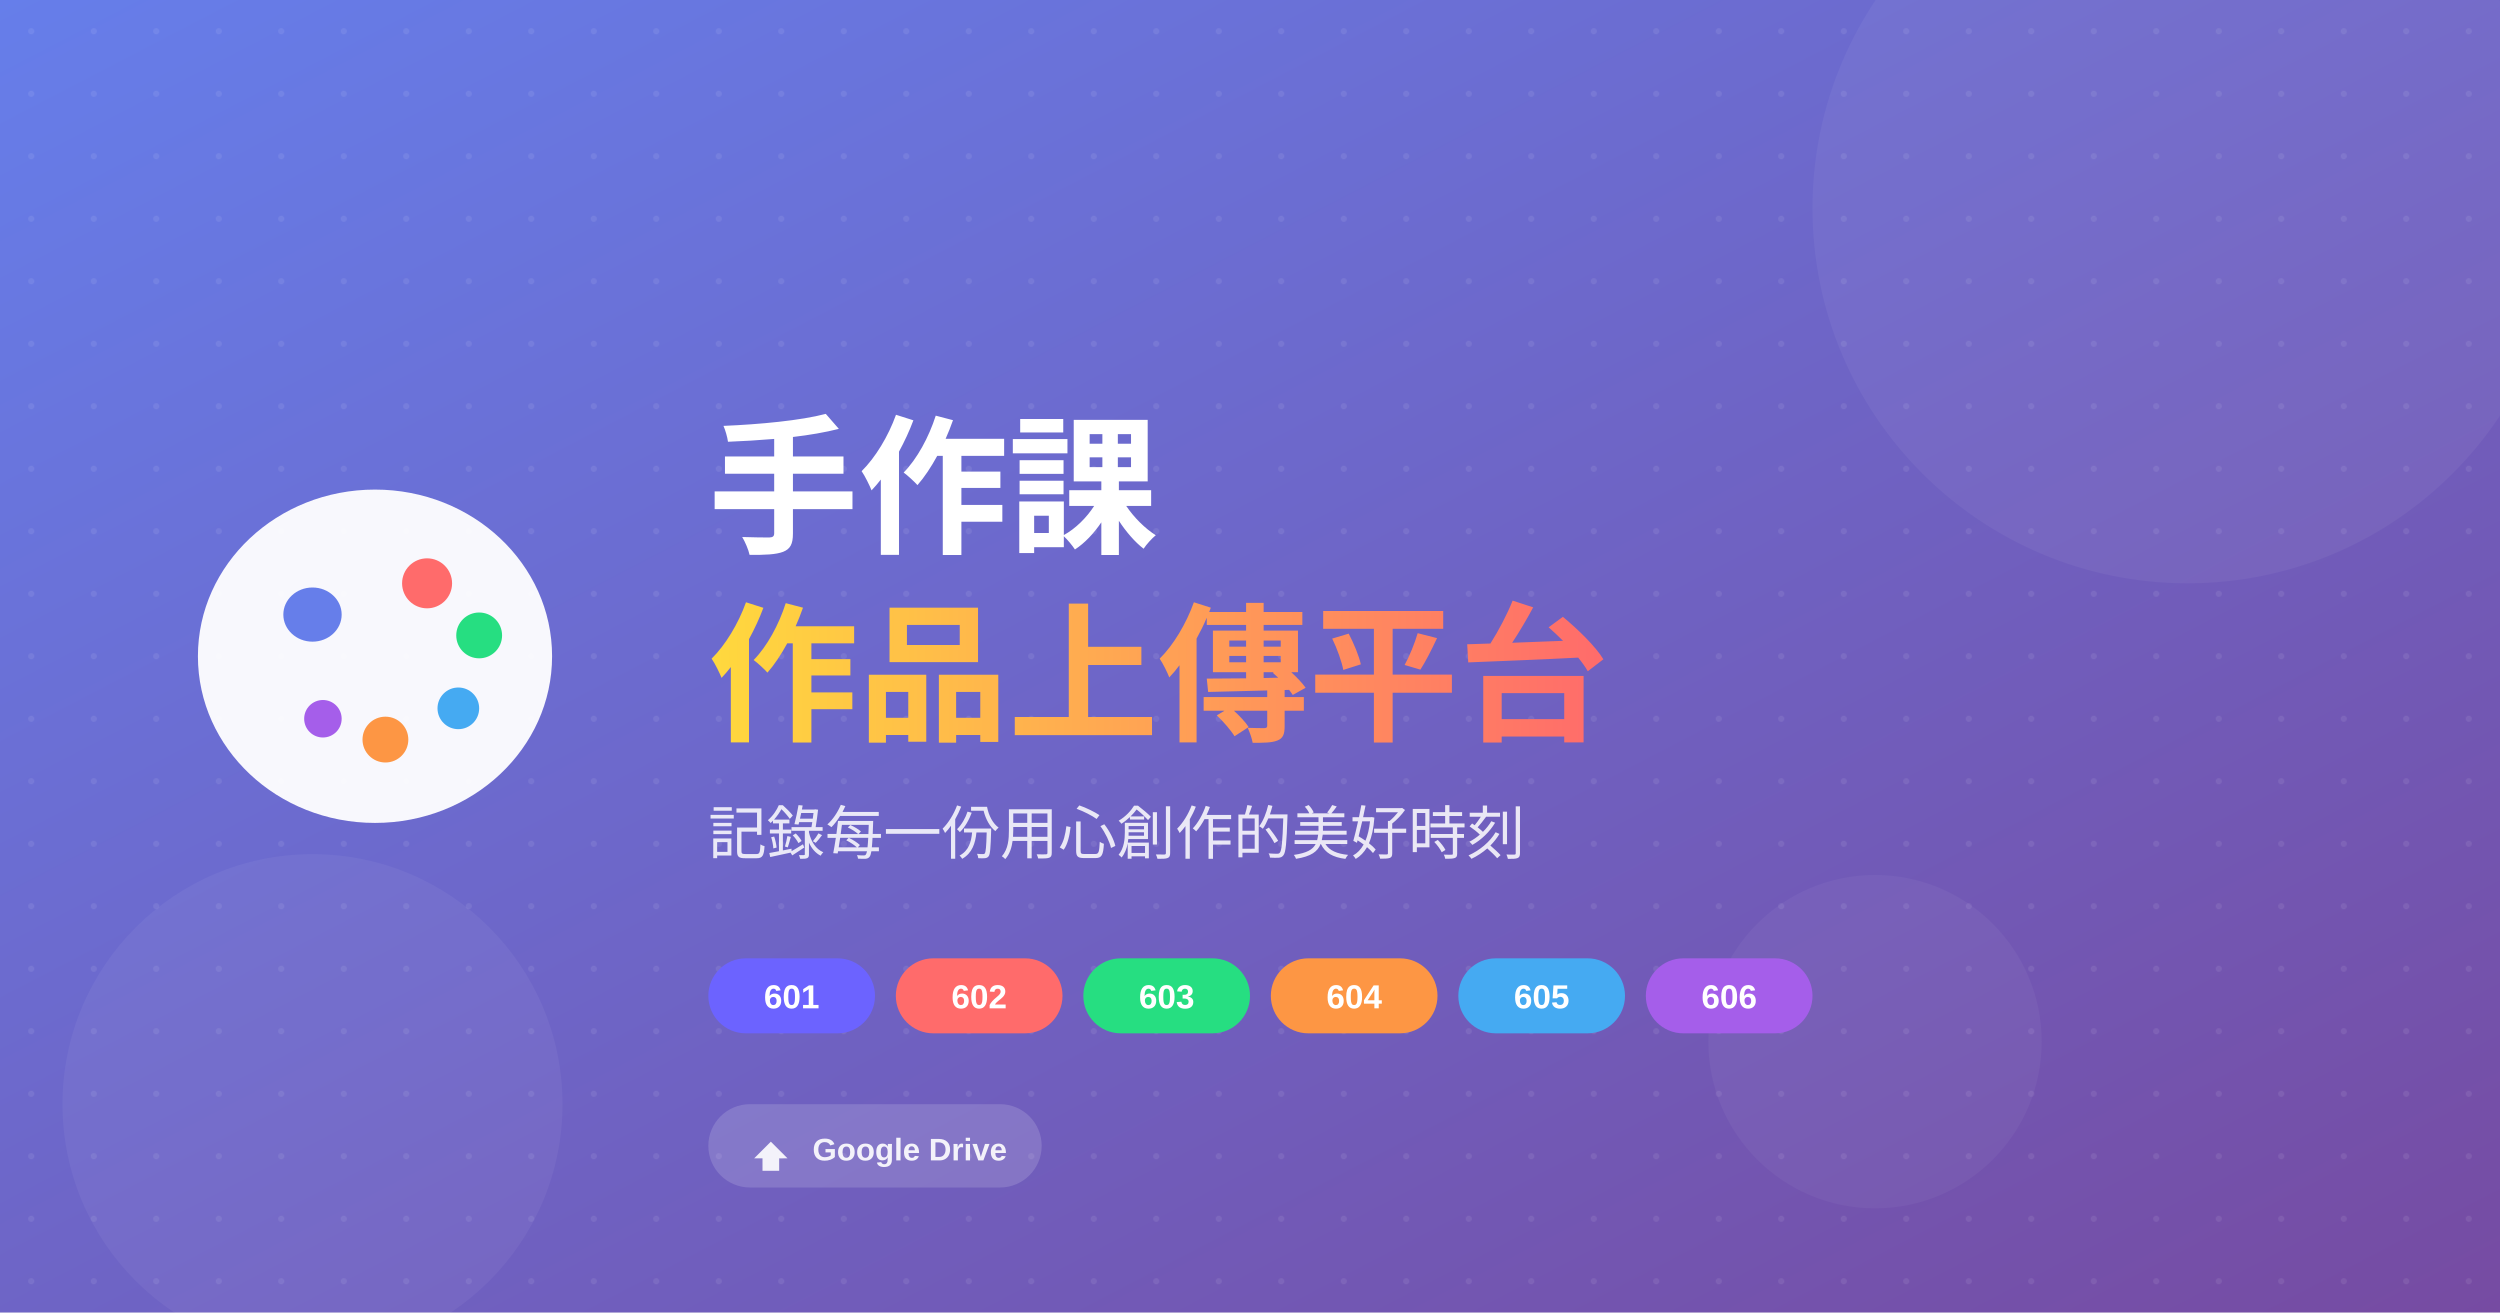
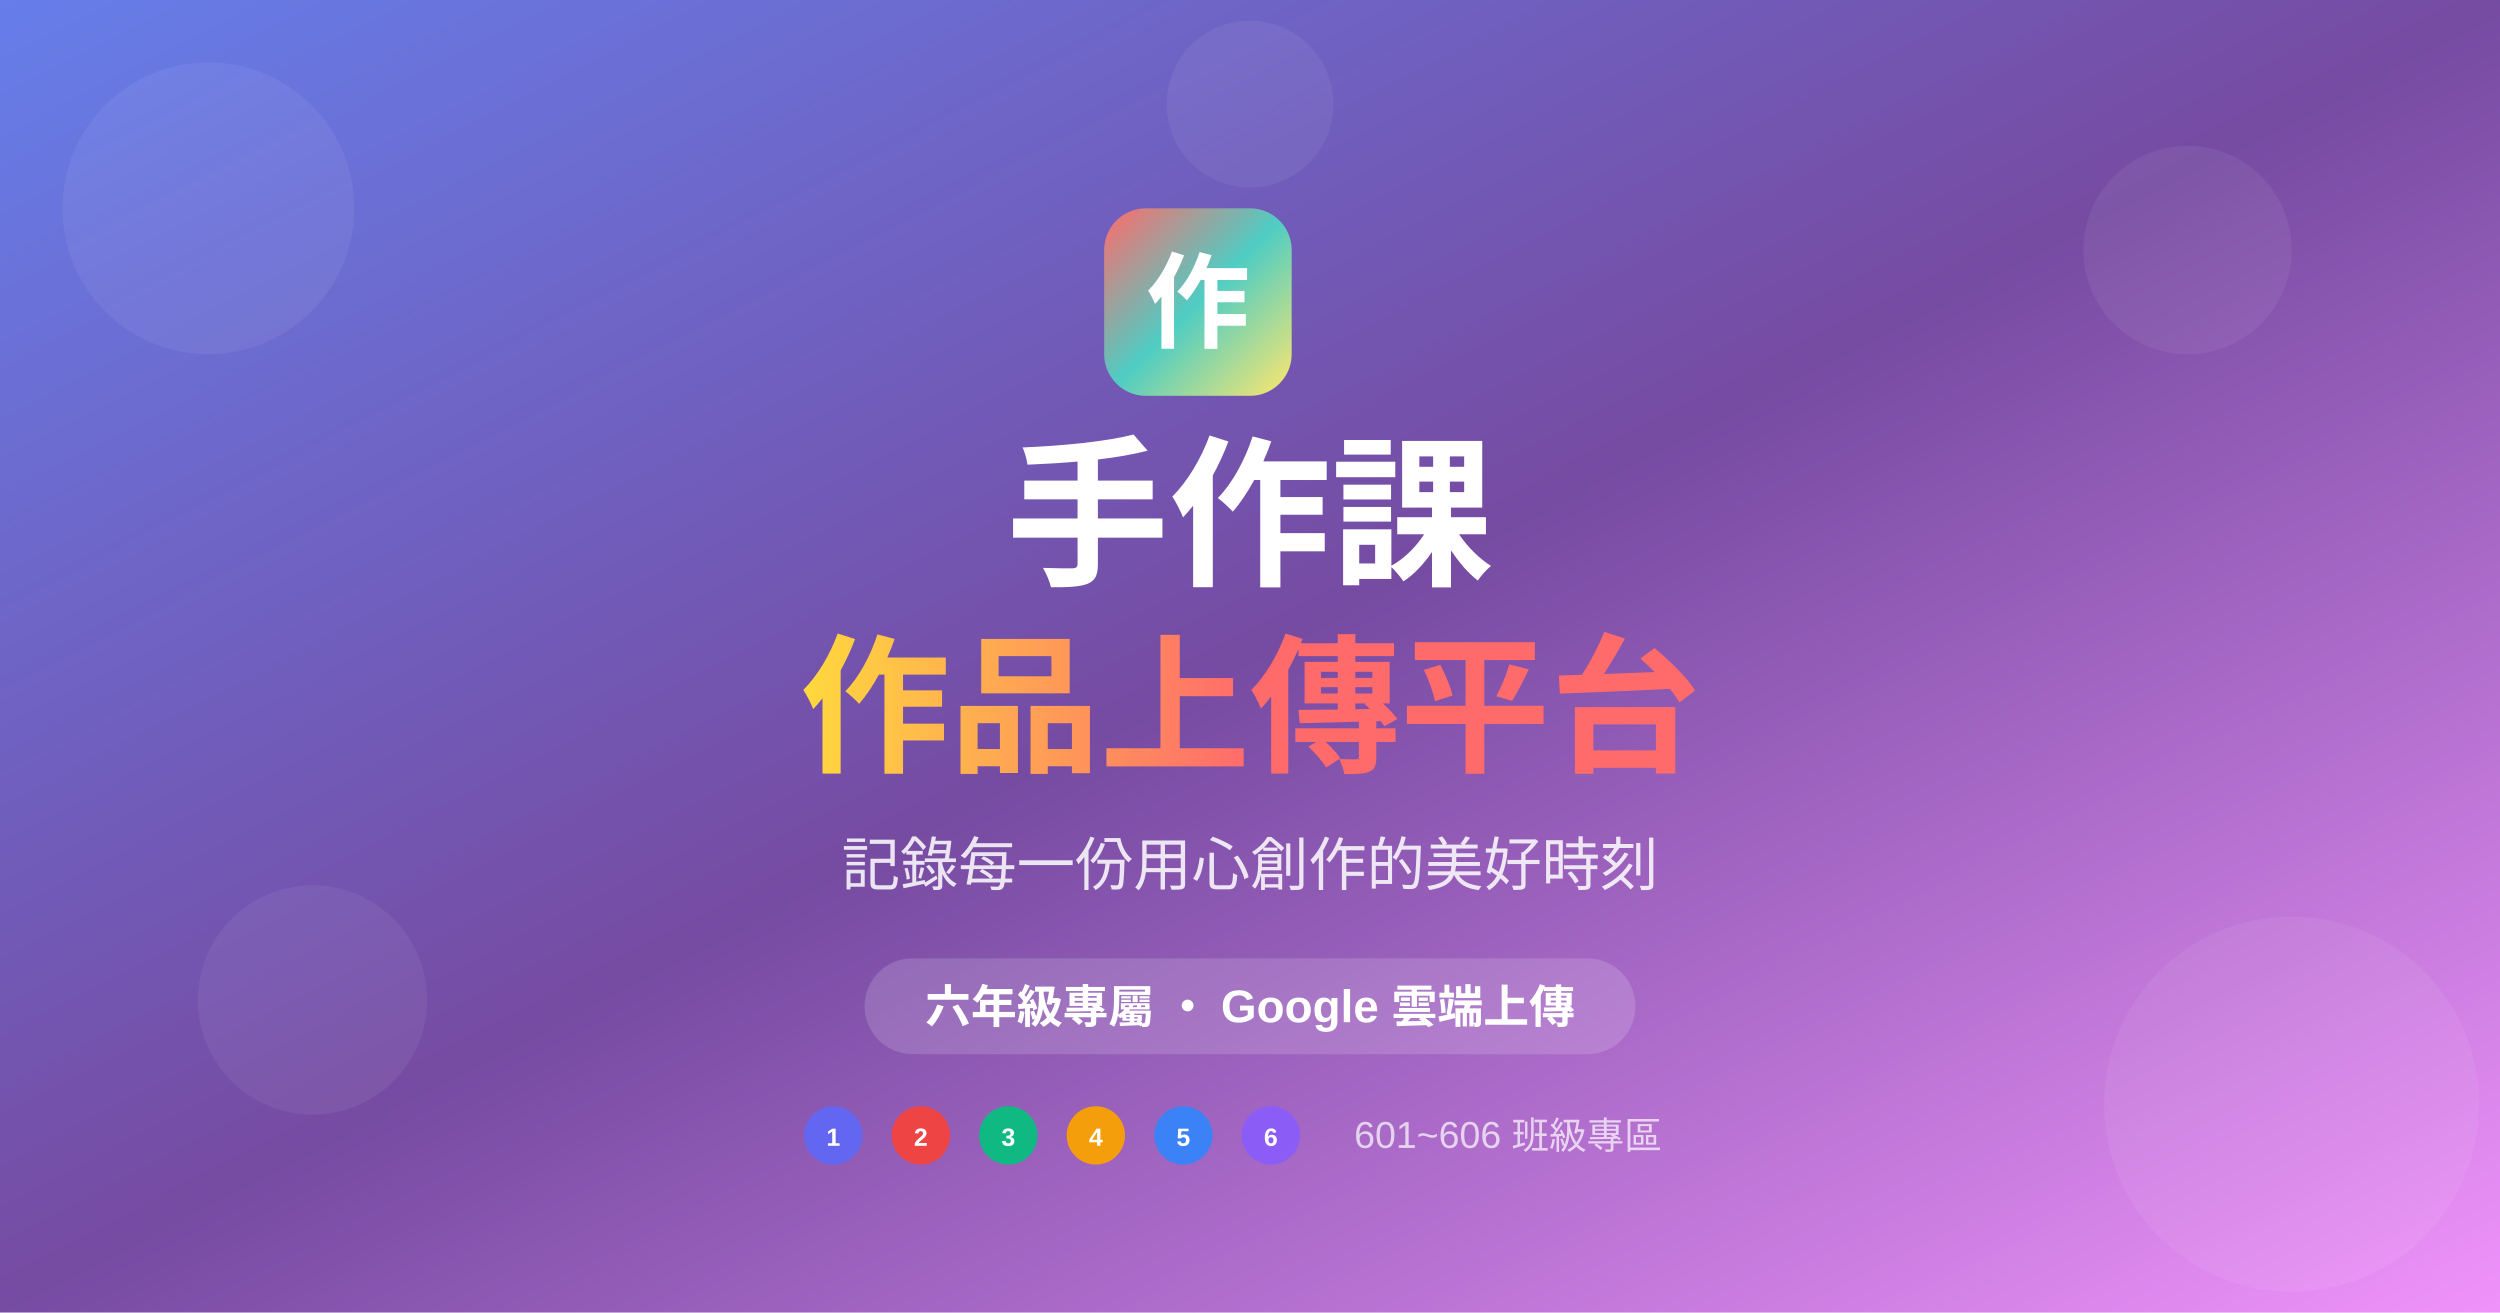
<svg xmlns="http://www.w3.org/2000/svg" viewBox="0 0 1200 630" width="1200" height="630">
  <defs>
    <linearGradient id="bgGrad" x1="0%" y1="0%" x2="100%" y2="100%">
      <stop offset="0%" stop-color="#667eea" />
-       <stop offset="100%" stop-color="#764ba2" />
+       <stop offset="50%" stop-color="#764ba2" />
+       <stop offset="100%" stop-color="#f093fb" />
    </linearGradient>
    <linearGradient id="accentGrad" x1="0%" y1="0%" x2="100%" y2="0%">
      <stop offset="0%" stop-color="#FFD93D" />
+       <stop offset="50%" stop-color="#FF6B6B" />
      <stop offset="100%" stop-color="#FF6B6B" />
+     </linearGradient>
+     <linearGradient id="logoGrad" x1="0%" y1="0%" x2="100%" y2="100%">
+       <stop offset="0%" stop-color="#FF6B6B" />
+       <stop offset="50%" stop-color="#4ECDC4" />
+       <stop offset="100%" stop-color="#FFE66D" />
    </linearGradient>
  </defs>
  <rect width="1200" height="630" fill="url(#bgGrad)" />
-   <pattern id="dots" x="0" y="0" width="30" height="30" patternUnits="userSpaceOnUse">
-     <circle cx="15" cy="15" r="1.5" fill="white" opacity="0.08" />
-   </pattern>
-   <rect width="1200" height="630" fill="url(#dots)" />
-   <circle cx="1050" cy="100" r="180" fill="white" opacity="0.05" />
-   <circle cx="150" cy="530" r="120" fill="white" opacity="0.05" />
-   <circle cx="900" cy="500" r="80" fill="white" opacity="0.04" />
-   <g transform="translate(180, 315)">
-     <ellipse cx="0" cy="0" rx="85" ry="80" fill="white" opacity="0.95" />
-     <ellipse cx="-30" cy="-20" rx="14" ry="13" fill="#667eea" />
-     <circle cx="25" cy="-35" r="12" fill="#FF6B6B" />
-     <circle cx="50" cy="-10" r="11" fill="#26DE81" />
-     <circle cx="40" cy="25" r="10" fill="#45AAF2" />
-     <circle cx="5" cy="40" r="11" fill="#FD9644" />
-     <circle cx="-25" cy="30" r="9" fill="#A55EEA" />
+   <g opacity="0.06">
+     <circle cx="100" cy="100" r="70" fill="white" />
+     <circle cx="1100" cy="530" r="90" fill="white" />
+     <circle cx="1050" cy="120" r="50" fill="white" />
+     <circle cx="150" cy="480" r="55" fill="white" />
+     <circle cx="600" cy="50" r="40" fill="white" />
  </g>
-   <text x="340" y="260" font-family="Arial, sans-serif" font-size="72" font-weight="800" fill="white">手作課</text>
-   <text x="340" y="350" font-family="Arial, sans-serif" font-size="72" font-weight="800" fill="url(#accentGrad)">作品上傳平台</text>
-   <text x="340" y="410" font-family="Arial, sans-serif" font-size="28" fill="white" opacity="0.85">記錄每一份用心創作的美好時刻</text>
-   <g transform="translate(340, 460)">
-     <rect x="0" y="0" width="80" height="36" rx="18" fill="#6C63FF" />
-     <text x="40" y="24" font-family="Arial, sans-serif" font-size="16" fill="white" text-anchor="middle" font-weight="600">601</text>
-     <rect x="90" y="0" width="80" height="36" rx="18" fill="#FF6B6B" />
-     <text x="130" y="24" font-family="Arial, sans-serif" font-size="16" fill="white" text-anchor="middle" font-weight="600">602</text>
-     <rect x="180" y="0" width="80" height="36" rx="18" fill="#26DE81" />
-     <text x="220" y="24" font-family="Arial, sans-serif" font-size="16" fill="white" text-anchor="middle" font-weight="600">603</text>
-     <rect x="270" y="0" width="80" height="36" rx="18" fill="#FD9644" />
-     <text x="310" y="24" font-family="Arial, sans-serif" font-size="16" fill="white" text-anchor="middle" font-weight="600">604</text>
-     <rect x="360" y="0" width="80" height="36" rx="18" fill="#45AAF2" />
-     <text x="400" y="24" font-family="Arial, sans-serif" font-size="16" fill="white" text-anchor="middle" font-weight="600">605</text>
-     <rect x="450" y="0" width="80" height="36" rx="18" fill="#A55EEA" />
-     <text x="490" y="24" font-family="Arial, sans-serif" font-size="16" fill="white" text-anchor="middle" font-weight="600">606</text>
-   </g>
-   <g transform="translate(340, 530)">
-     <rect x="0" y="0" width="160" height="40" rx="20" fill="white" opacity="0.15" />
-     <polygon points="30,18 22,26 26,26 26,32 34,32 34,26 38,26" fill="white" opacity="0.9" />
-     <text x="50" y="27" font-family="Arial, sans-serif" font-size="15" fill="white" opacity="0.9" font-weight="600">Google Drive</text>
+   <rect x="530" y="100" width="90" height="90" rx="20" fill="url(#logoGrad)" />
+   <text x="575" y="163" text-anchor="middle" font-size="50" font-weight="bold" fill="white" font-family="Arial, sans-serif">作</text>
+   <text x="600" y="275" text-anchor="middle" font-size="78" font-weight="bold" fill="white" font-family="Arial, sans-serif">手作課</text>
+   <text x="600" y="365" text-anchor="middle" font-size="72" font-weight="bold" fill="url(#accentGrad)" font-family="Arial, sans-serif">作品上傳平台</text>
+   <text x="600" y="425" text-anchor="middle" font-size="28" fill="white" opacity="0.85" font-family="Arial, sans-serif">記錄每一份用心創作的美好時刻</text>
+   <rect x="415" y="460" width="370" height="46" rx="23" fill="rgba(255,255,255,0.15)" />
+   <text x="600" y="491" text-anchor="middle" font-size="22" fill="white" font-family="Arial, sans-serif" font-weight="600">六年級專屬 ・ Google 雲端上傳</text>
+   <g transform="translate(400, 545)">
+     <circle cx="0" cy="0" r="14" fill="#6366F1" />
+     <text x="0" y="5" text-anchor="middle" font-size="12" fill="white" font-weight="bold" font-family="Arial">1</text>
+     <circle cx="42" cy="0" r="14" fill="#EF4444" />
+     <text x="42" y="5" text-anchor="middle" font-size="12" fill="white" font-weight="bold" font-family="Arial">2</text>
+     <circle cx="84" cy="0" r="14" fill="#10B981" />
+     <text x="84" y="5" text-anchor="middle" font-size="12" fill="white" font-weight="bold" font-family="Arial">3</text>
+     <circle cx="126" cy="0" r="14" fill="#F59E0B" />
+     <text x="126" y="5" text-anchor="middle" font-size="12" fill="white" font-weight="bold" font-family="Arial">4</text>
+     <circle cx="168" cy="0" r="14" fill="#3B82F6" />
+     <text x="168" y="5" text-anchor="middle" font-size="12" fill="white" font-weight="bold" font-family="Arial">5</text>
+     <circle cx="210" cy="0" r="14" fill="#8B5CF6" />
+     <text x="210" y="5" text-anchor="middle" font-size="12" fill="white" font-weight="bold" font-family="Arial">6</text>
+     <text x="250" y="6" font-size="18" fill="rgba(255,255,255,0.7)" font-family="Arial, sans-serif" font-weight="500">601~606 班級專區</text>
  </g>
</svg>
